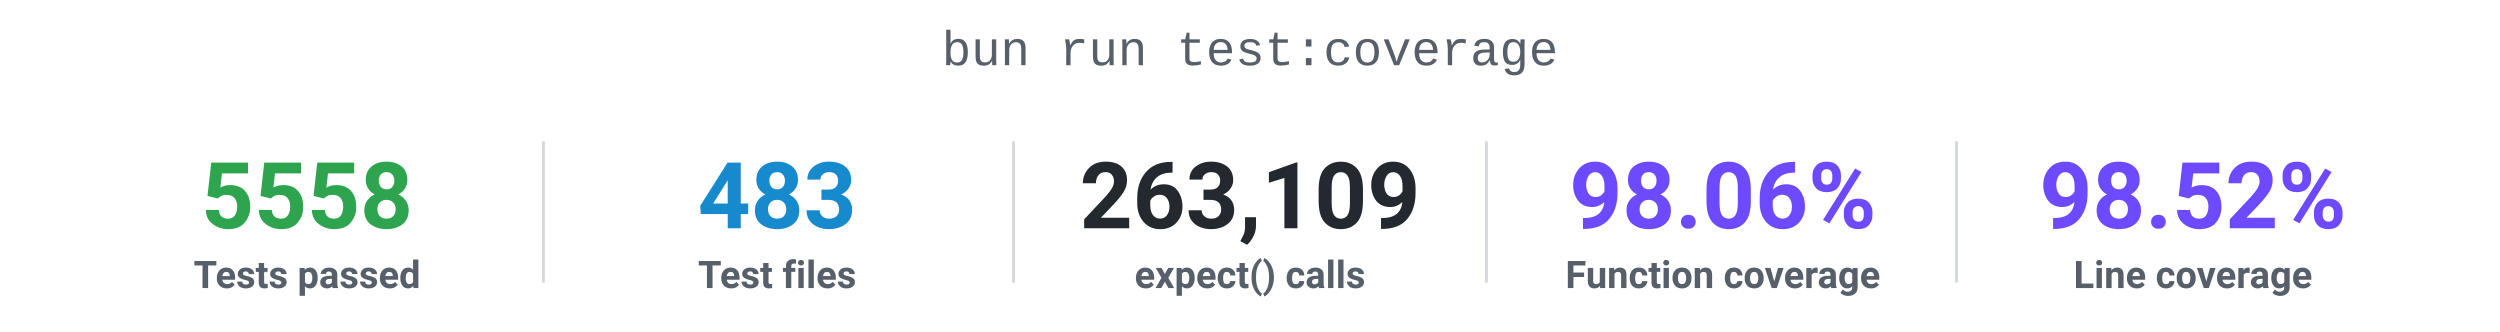
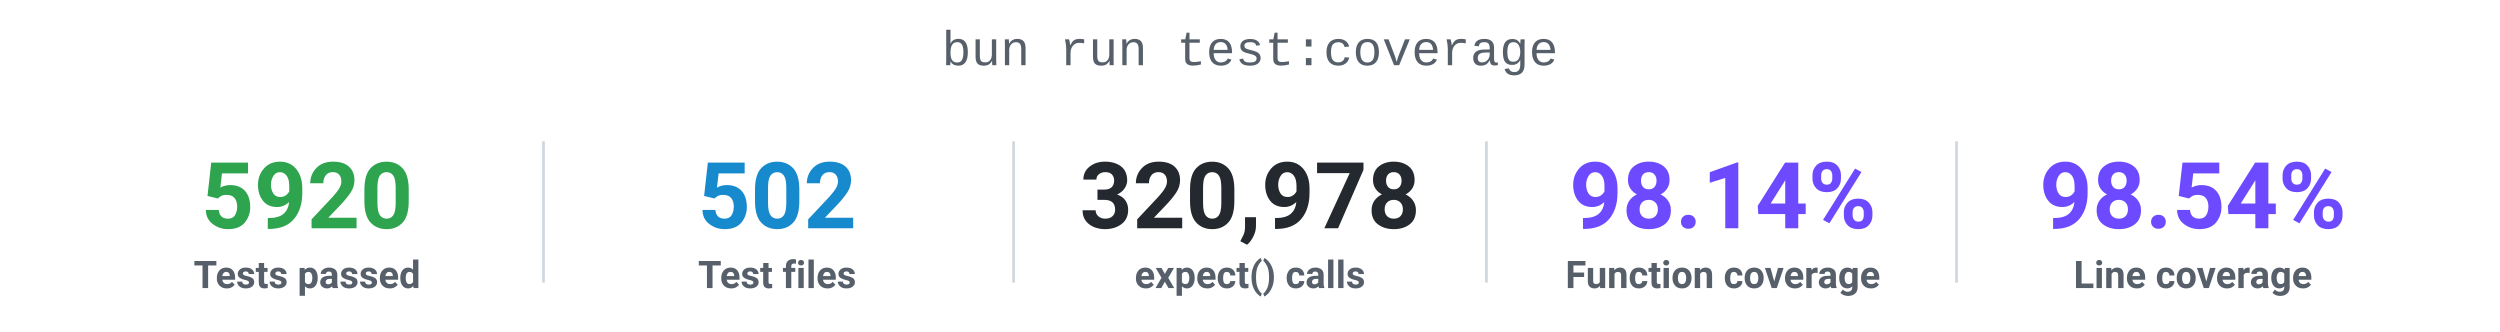
- <svg xmlns="http://www.w3.org/2000/svg" viewBox="0 0 920 122" width="920" height="122" role="img" aria-label="bun run test:coverage — 5558 tests passed, 483 test files, 263,109 expect() calls, 98.06% function coverage, 98.52% line coverage">
+ <svg xmlns="http://www.w3.org/2000/svg" viewBox="0 0 920 122" width="920" height="122" role="img" aria-label="bun run test:coverage — 5920 tests passed, 502 test files, 320,978 expect() calls, 98.14% function coverage, 98.54% line coverage">
  <style>
    .cmd { font-family: ui-monospace, SFMono-Regular, 'SF Mono', Menlo, Consolas, 'Liberation Mono', monospace; font-weight: 500; font-size: 18px; }
    .val { font-family: system-ui, -apple-system, BlinkMacSystemFont, 'Segoe UI', Roboto, sans-serif; font-weight: 700; font-size: 34px; }
    .lbl { font-family: system-ui, -apple-system, BlinkMacSystemFont, 'Segoe UI', Roboto, sans-serif; font-weight: 600; font-size: 14px; }
  </style>
  <text x="460" y="24" text-anchor="middle" class="cmd" fill="#57606a">bun run test:coverage</text>
  <line x1="200" y1="52" x2="200" y2="104" stroke="#d0d7de" stroke-width="1" />
  <line x1="373" y1="52" x2="373" y2="104" stroke="#d0d7de" stroke-width="1" />
  <line x1="547" y1="52" x2="547" y2="104" stroke="#d0d7de" stroke-width="1" />
  <line x1="720" y1="52" x2="720" y2="104" stroke="#d0d7de" stroke-width="1" />
-   <text x="113" y="84" text-anchor="middle" class="val" fill="#2ea44f">5558</text>
+   <text x="113" y="84" text-anchor="middle" class="val" fill="#2ea44f">5920</text>
  <text x="113" y="106" text-anchor="middle" class="lbl" fill="#57606a">Tests passed</text>
-   <text x="286" y="84" text-anchor="middle" class="val" fill="#1789cd">483</text>
+   <text x="286" y="84" text-anchor="middle" class="val" fill="#1789cd">502</text>
  <text x="286" y="106" text-anchor="middle" class="lbl" fill="#57606a">Test files</text>
-   <text x="460" y="84" text-anchor="middle" class="val" fill="#24292f">263,109</text>
+   <text x="460" y="84" text-anchor="middle" class="val" fill="#24292f">320,978</text>
  <text x="460" y="106" text-anchor="middle" class="lbl" fill="#57606a">expect() calls</text>
-   <text x="634" y="84" text-anchor="middle" class="val" fill="#6d4aff">98.06%</text>
+   <text x="634" y="84" text-anchor="middle" class="val" fill="#6d4aff">98.14%</text>
  <text x="634" y="106" text-anchor="middle" class="lbl" fill="#57606a">Function coverage</text>
-   <text x="807" y="84" text-anchor="middle" class="val" fill="#6d4aff">98.52%</text>
+   <text x="807" y="84" text-anchor="middle" class="val" fill="#6d4aff">98.54%</text>
  <text x="807" y="106" text-anchor="middle" class="lbl" fill="#57606a">Line coverage</text>
</svg>
